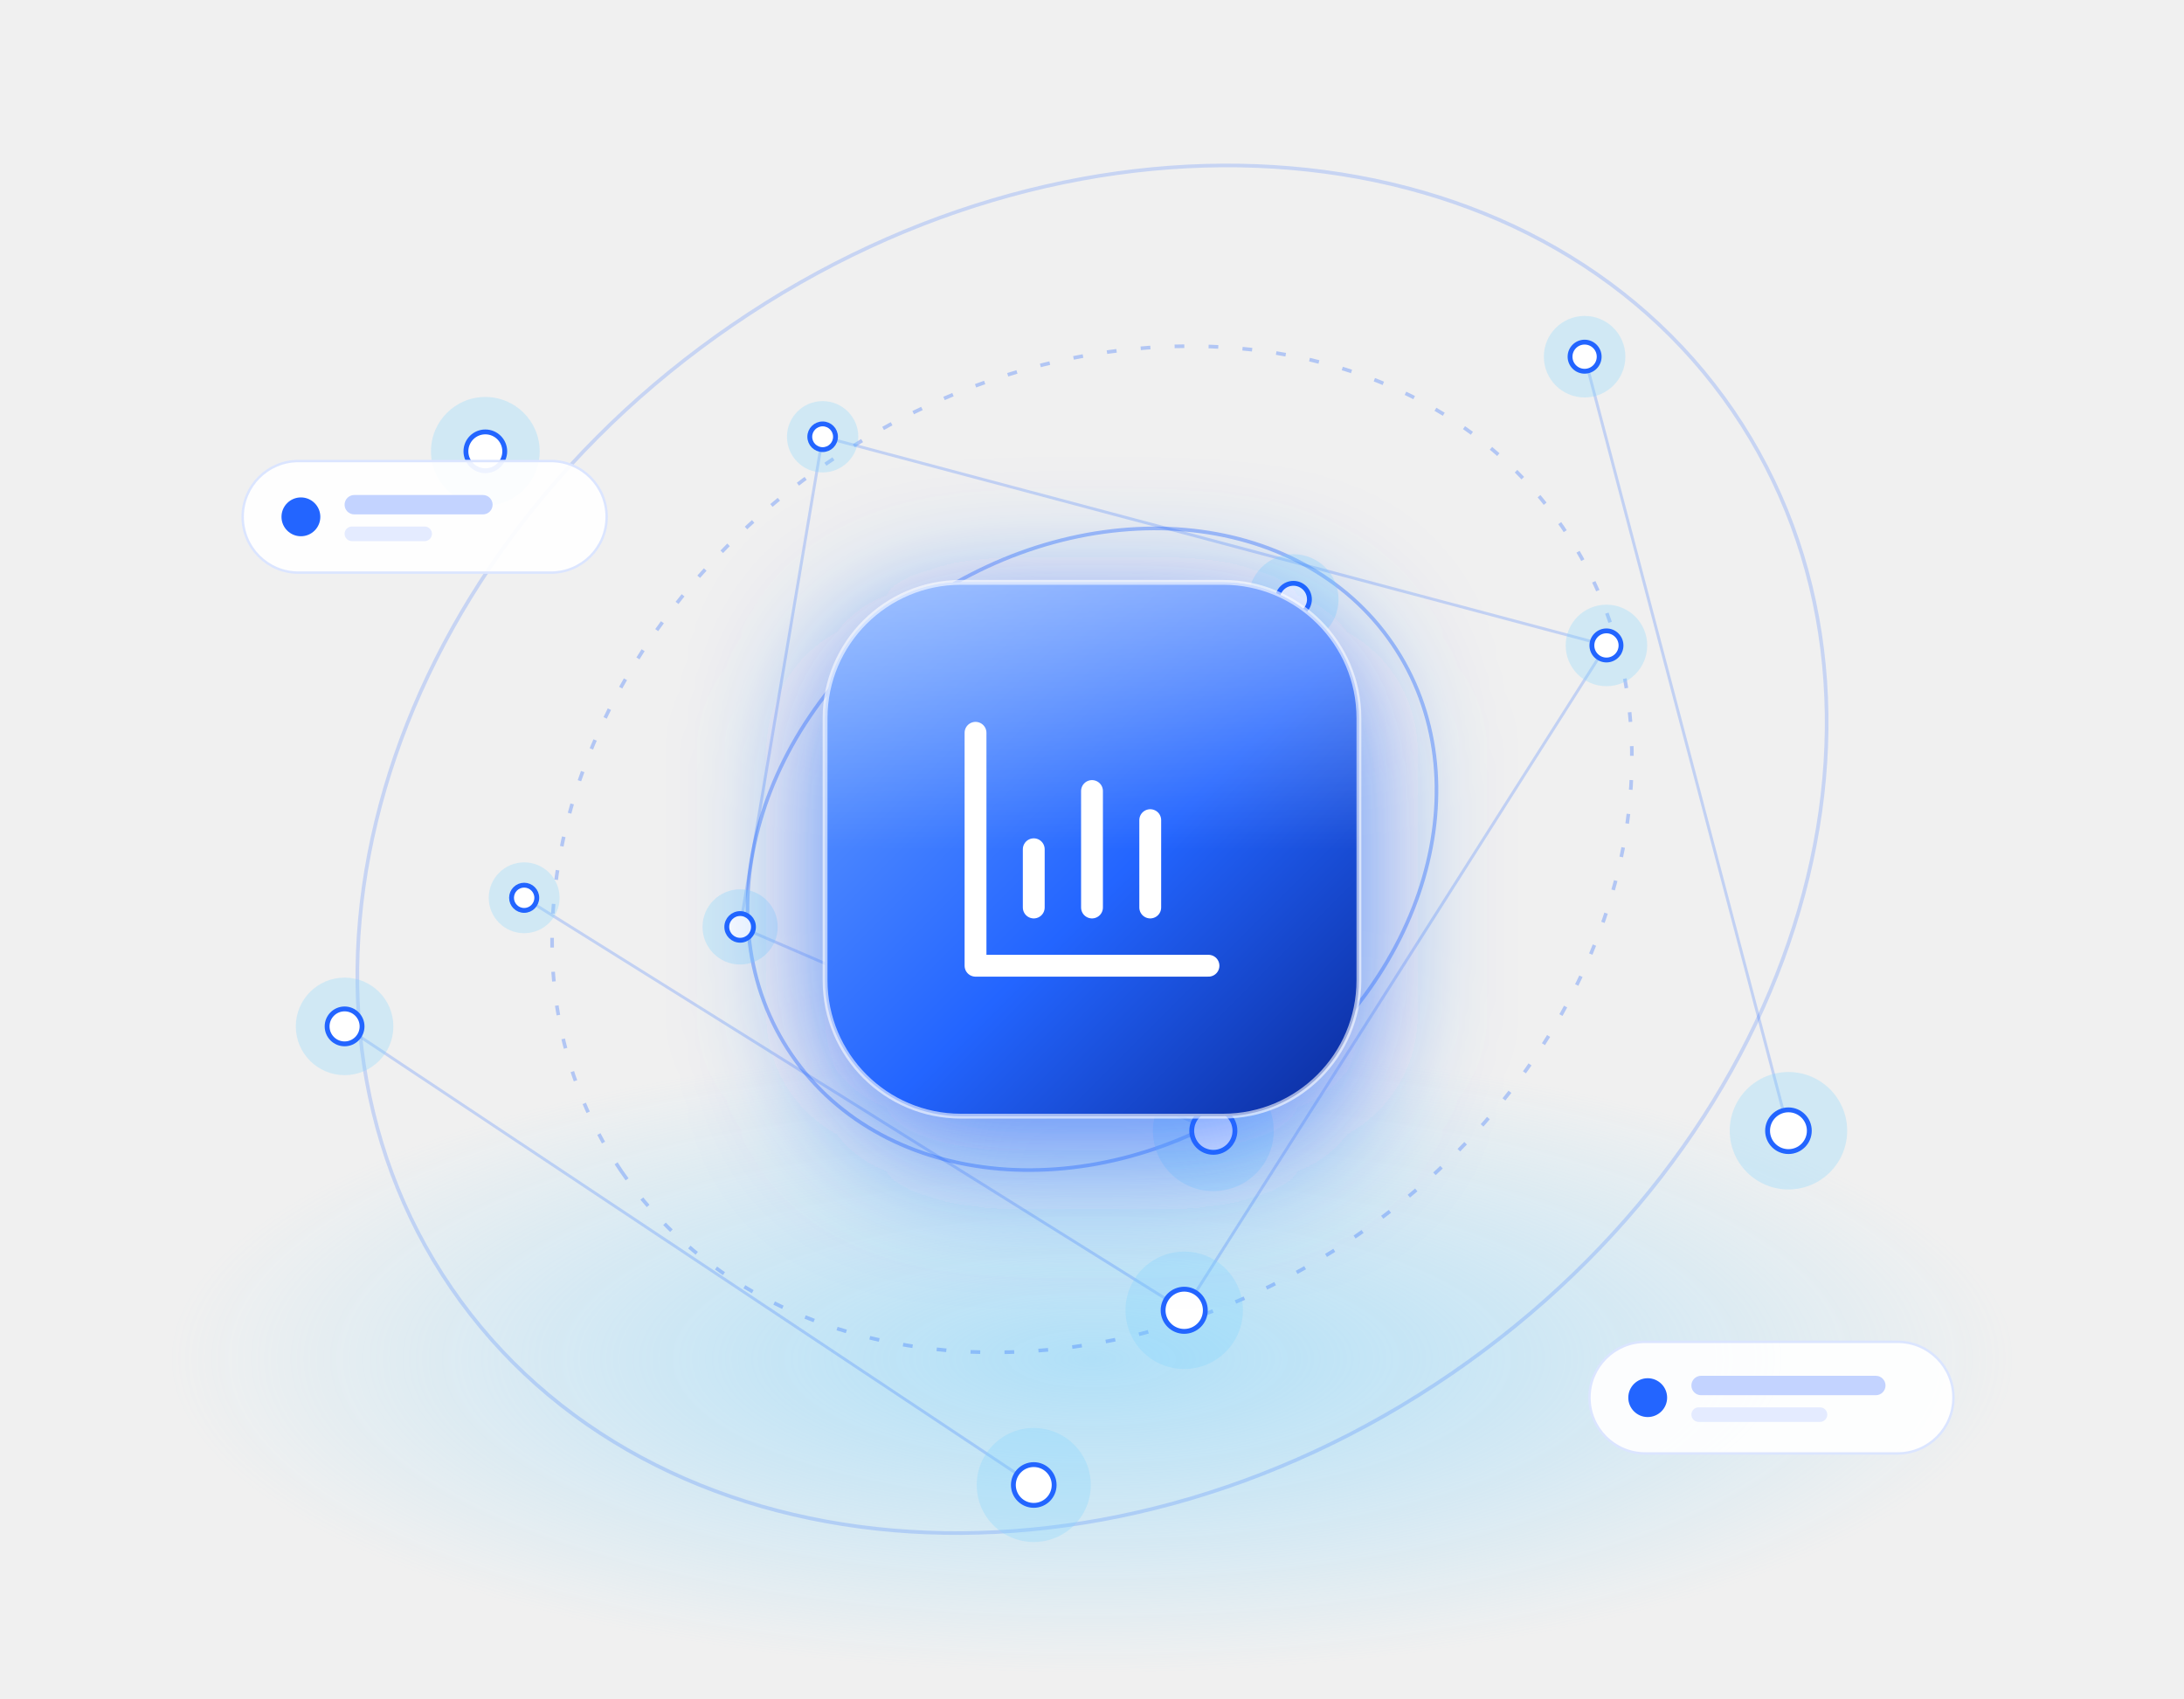
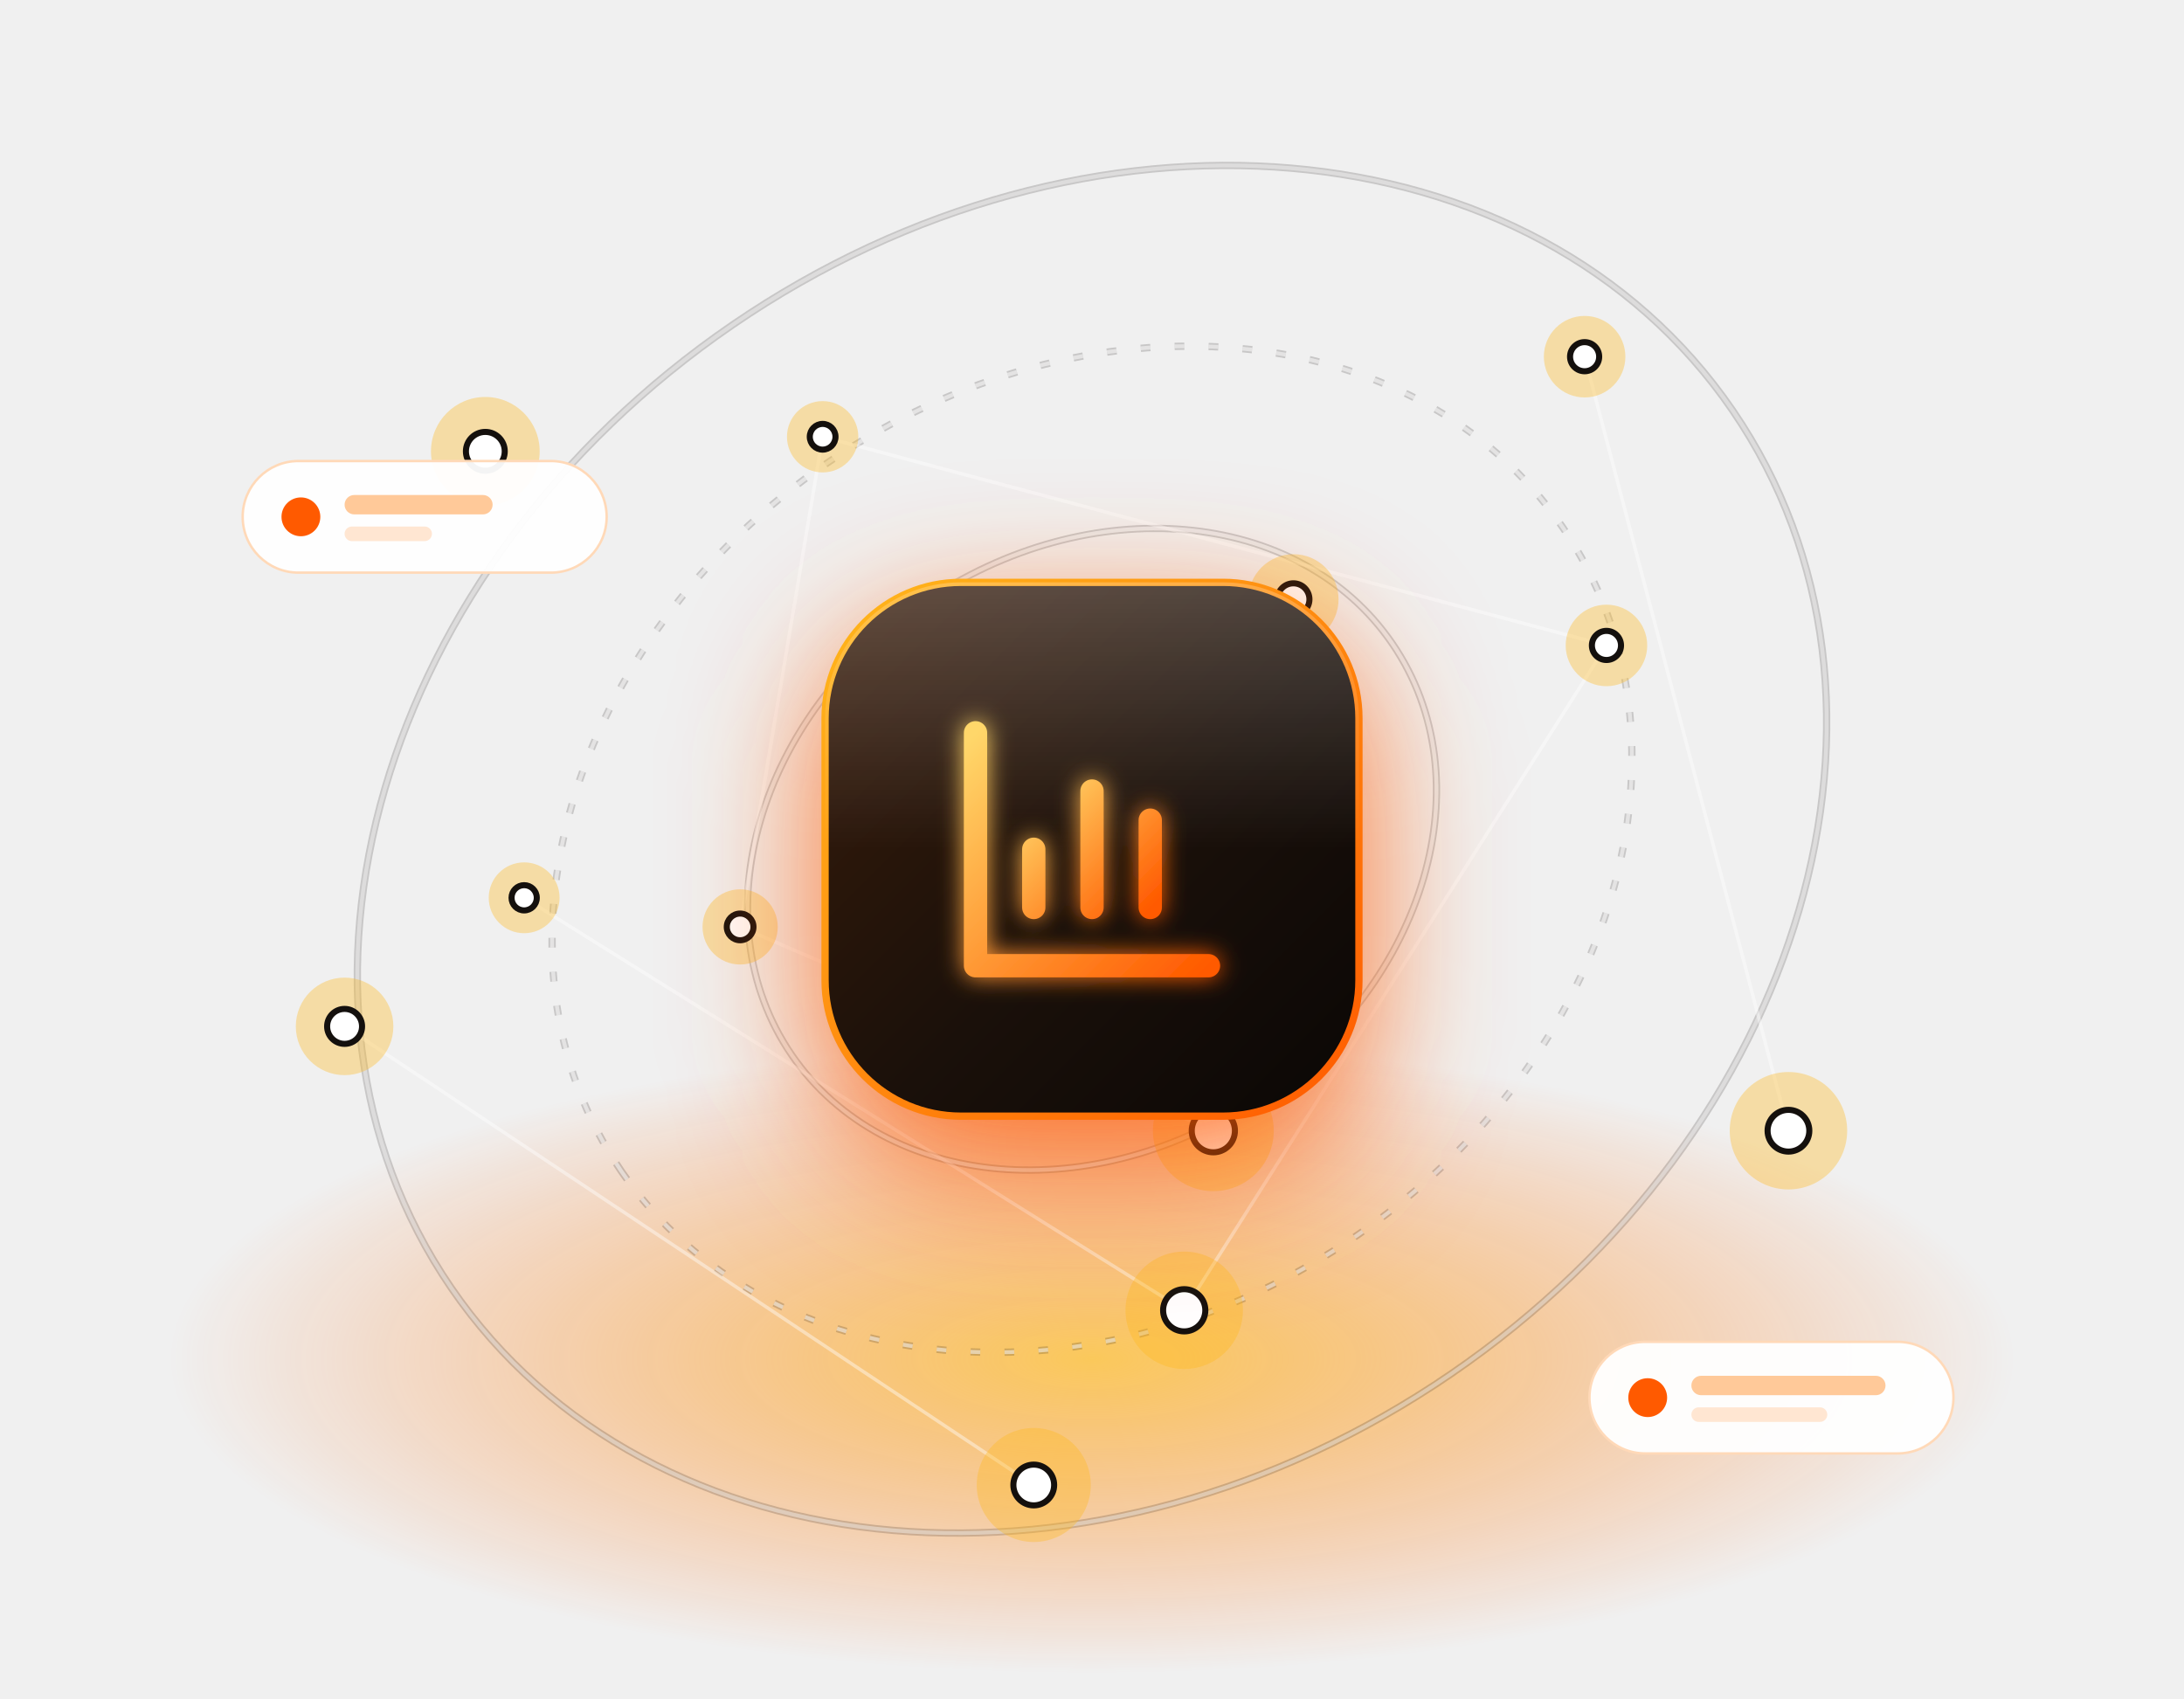
<svg xmlns="http://www.w3.org/2000/svg" viewBox="0 0 900 700" width="900" height="700" fill="none">
  <defs>
    <radialGradient id="glow" cx="50%" cy="50%" r="50%">
-       <stop offset="0%" stop-color="#7dd3ff" stop-opacity=".55" />
-       <stop offset="100%" stop-color="#7dd3ff" stop-opacity="0" />
+       <stop offset="0%" stop-color="#FFB81C" stop-opacity=".7" />
+       <stop offset="100%" stop-color="#FF5A00" stop-opacity="0" />
    </radialGradient>
    <linearGradient id="tile" x1="0" y1="0" x2="1" y2="1">
-       <stop offset="0%" stop-color="#6aa0ff" />
-       <stop offset="55%" stop-color="#2365ff" />
-       <stop offset="100%" stop-color="#0a2a9a" />
+       <stop offset="0%" stop-color="#3A1D0B" />
+       <stop offset="55%" stop-color="#1A100A" />
+       <stop offset="100%" stop-color="#0A0705" />
+     </linearGradient>
+     <linearGradient id="edge" x1="0" y1="0" x2="1" y2="1">
+       <stop offset="0%" stop-color="#FFB81C" />
+       <stop offset="100%" stop-color="#FF5A00" />
+     </linearGradient>
+     <linearGradient id="ico" x1="0" y1="0" x2="1" y2="1">
+       <stop offset="0%" stop-color="#FFD76A" />
+       <stop offset="100%" stop-color="#FF5A00" />
    </linearGradient>
    <linearGradient id="shine" x1="0" y1="0" x2="0" y2="1">
-       <stop offset="0%" stop-color="#fff" stop-opacity=".38" />
+       <stop offset="0%" stop-color="#fff" stop-opacity=".22" />
      <stop offset="100%" stop-color="#fff" stop-opacity="0" />
    </linearGradient>
    <filter id="blur" x="-50%" y="-50%" width="200%" height="200%">
-       <feGaussianBlur stdDeviation="28" />
+       <feGaussianBlur stdDeviation="30" />
    </filter>
-     <filter id="soft" x="-50%" y="-50%" width="200%" height="200%">
-       <feGaussianBlur stdDeviation="4" />
+     <filter id="iglow" x="-30%" y="-30%" width="160%" height="160%">
+       <feGaussianBlur stdDeviation="0.8" result="b" />
+       <feMerge>
+         <feMergeNode in="b" />
+         <feMergeNode in="SourceGraphic" />
+       </feMerge>
    </filter>
    <clipPath id="clip">
      <rect x="340" y="240" width="220" height="220" rx="56" />
    </clipPath>
  </defs>
  <ellipse cx="450" cy="560" rx="380" ry="130" fill="url(#glow)" />
  <g transform="rotate(145.6 450 350)">
-     <ellipse cx="450" cy="350" rx="150" ry="123" stroke="#2365ff" stroke-opacity=".38" stroke-width="1.5" />
-     <ellipse cx="450" cy="350" rx="235" ry="193" stroke="#2365ff" stroke-opacity=".3" stroke-width="1.5" stroke-dasharray="4 10" />
-     <ellipse cx="450" cy="350" rx="320" ry="262" stroke="#2365ff" stroke-opacity=".2" stroke-width="1.5" />
+     <ellipse cx="450" cy="350" rx="150" ry="123" stroke="#14100D" stroke-opacity=".18" stroke-width="3" />
+     <ellipse cx="450" cy="350" rx="150" ry="123" stroke="#fff" stroke-opacity="0.6" stroke-width="1.6" />
+     <ellipse cx="450" cy="350" rx="235" ry="193" stroke="#14100D" stroke-opacity=".18" stroke-width="3" stroke-dasharray="4 10" />
+     <ellipse cx="450" cy="350" rx="235" ry="193" stroke="#fff" stroke-opacity="0.5" stroke-width="1.6" stroke-dasharray="4 10" />
+     <ellipse cx="450" cy="350" rx="320" ry="262" stroke="#14100D" stroke-opacity=".18" stroke-width="3" />
+     <ellipse cx="450" cy="350" rx="320" ry="262" stroke="#fff" stroke-opacity="0.38" stroke-width="1.6" />
  </g>
-   <line x1="533" y1="247" x2="500" y2="466" stroke="#2365ff" stroke-opacity=".22" stroke-width="1.2" />
-   <line x1="500" y1="466" x2="305" y2="382" stroke="#2365ff" stroke-opacity=".22" stroke-width="1.2" />
-   <line x1="305" y1="382" x2="339" y2="180" stroke="#2365ff" stroke-opacity=".22" stroke-width="1.2" />
-   <line x1="339" y1="180" x2="662" y2="266" stroke="#2365ff" stroke-opacity=".22" stroke-width="1.2" />
-   <line x1="662" y1="266" x2="488" y2="540" stroke="#2365ff" stroke-opacity=".22" stroke-width="1.2" />
-   <line x1="488" y1="540" x2="216" y2="370" stroke="#2365ff" stroke-opacity=".22" stroke-width="1.2" />
-   <line x1="653" y1="147" x2="737" y2="466" stroke="#2365ff" stroke-opacity=".22" stroke-width="1.2" />
-   <line x1="426" y1="612" x2="142" y2="423" stroke="#2365ff" stroke-opacity=".22" stroke-width="1.2" />
-   <circle cx="533" cy="247" r="18.6" fill="#7dd3ff" fill-opacity=".28" />
-   <circle cx="533" cy="247" r="6.6" fill="#fff" stroke="#2365ff" stroke-width="2" />
-   <circle cx="500" cy="466" r="24.9" fill="#7dd3ff" fill-opacity=".28" />
-   <circle cx="500" cy="466" r="8.9" fill="#fff" stroke="#2365ff" stroke-width="2" />
-   <circle cx="305" cy="382" r="15.5" fill="#7dd3ff" fill-opacity=".28" />
-   <circle cx="305" cy="382" r="5.5" fill="#fff" stroke="#2365ff" stroke-width="2" />
-   <circle cx="339" cy="180" r="14.7" fill="#7dd3ff" fill-opacity=".28" />
-   <circle cx="339" cy="180" r="5.3" fill="#fff" stroke="#2365ff" stroke-width="2" />
-   <circle cx="662" cy="266" r="16.8" fill="#7dd3ff" fill-opacity=".28" />
-   <circle cx="662" cy="266" r="6.0" fill="#fff" stroke="#2365ff" stroke-width="2" />
-   <circle cx="488" cy="540" r="24.2" fill="#7dd3ff" fill-opacity=".28" />
-   <circle cx="488" cy="540" r="8.7" fill="#fff" stroke="#2365ff" stroke-width="2" />
-   <circle cx="216" cy="370" r="14.6" fill="#7dd3ff" fill-opacity=".28" />
-   <circle cx="216" cy="370" r="5.2" fill="#fff" stroke="#2365ff" stroke-width="2" />
-   <circle cx="200" cy="186" r="22.4" fill="#7dd3ff" fill-opacity=".28" />
-   <circle cx="200" cy="186" r="8.0" fill="#fff" stroke="#2365ff" stroke-width="2" />
-   <circle cx="653" cy="147" r="16.8" fill="#7dd3ff" fill-opacity=".28" />
-   <circle cx="653" cy="147" r="6.0" fill="#fff" stroke="#2365ff" stroke-width="2" />
-   <circle cx="737" cy="466" r="24.2" fill="#7dd3ff" fill-opacity=".28" />
-   <circle cx="737" cy="466" r="8.6" fill="#fff" stroke="#2365ff" stroke-width="2" />
-   <circle cx="426" cy="612" r="23.5" fill="#7dd3ff" fill-opacity=".28" />
-   <circle cx="426" cy="612" r="8.4" fill="#fff" stroke="#2365ff" stroke-width="2" />
-   <circle cx="142" cy="423" r="20.1" fill="#7dd3ff" fill-opacity=".28" />
-   <circle cx="142" cy="423" r="7.2" fill="#fff" stroke="#2365ff" stroke-width="2" />
-   <rect x="340" y="254" width="220" height="220" rx="56" fill="#2365ff" fill-opacity=".75" filter="url(#blur)" />
-   <rect x="340" y="240" width="220" height="220" rx="56" fill="url(#tile)" stroke="#fff" stroke-opacity=".6" stroke-width="2" />
+   <line x1="533" y1="247" x2="500" y2="466" stroke="#fff" stroke-opacity=".42" stroke-width="1.4" />
+   <line x1="500" y1="466" x2="305" y2="382" stroke="#fff" stroke-opacity=".42" stroke-width="1.4" />
+   <line x1="305" y1="382" x2="339" y2="180" stroke="#fff" stroke-opacity=".42" stroke-width="1.4" />
+   <line x1="339" y1="180" x2="662" y2="266" stroke="#fff" stroke-opacity=".42" stroke-width="1.4" />
+   <line x1="662" y1="266" x2="488" y2="540" stroke="#fff" stroke-opacity=".42" stroke-width="1.4" />
+   <line x1="488" y1="540" x2="216" y2="370" stroke="#fff" stroke-opacity=".42" stroke-width="1.4" />
+   <line x1="653" y1="147" x2="737" y2="466" stroke="#fff" stroke-opacity=".42" stroke-width="1.4" />
+   <line x1="426" y1="612" x2="142" y2="423" stroke="#fff" stroke-opacity=".42" stroke-width="1.4" />
+   <circle cx="533" cy="247" r="18.6" fill="#FFB81C" fill-opacity=".35" />
+   <circle cx="533" cy="247" r="6.6" fill="#fff" stroke="#14100D" stroke-width="2.5" />
+   <circle cx="500" cy="466" r="24.9" fill="#FFB81C" fill-opacity=".35" />
+   <circle cx="500" cy="466" r="8.9" fill="#fff" stroke="#14100D" stroke-width="2.5" />
+   <circle cx="305" cy="382" r="15.5" fill="#FFB81C" fill-opacity=".35" />
+   <circle cx="305" cy="382" r="5.5" fill="#fff" stroke="#14100D" stroke-width="2.5" />
+   <circle cx="339" cy="180" r="14.7" fill="#FFB81C" fill-opacity=".35" />
+   <circle cx="339" cy="180" r="5.3" fill="#fff" stroke="#14100D" stroke-width="2.5" />
+   <circle cx="662" cy="266" r="16.8" fill="#FFB81C" fill-opacity=".35" />
+   <circle cx="662" cy="266" r="6.0" fill="#fff" stroke="#14100D" stroke-width="2.5" />
+   <circle cx="488" cy="540" r="24.2" fill="#FFB81C" fill-opacity=".35" />
+   <circle cx="488" cy="540" r="8.7" fill="#fff" stroke="#14100D" stroke-width="2.5" />
+   <circle cx="216" cy="370" r="14.6" fill="#FFB81C" fill-opacity=".35" />
+   <circle cx="216" cy="370" r="5.2" fill="#fff" stroke="#14100D" stroke-width="2.5" />
+   <circle cx="200" cy="186" r="22.4" fill="#FFB81C" fill-opacity=".35" />
+   <circle cx="200" cy="186" r="8.0" fill="#fff" stroke="#14100D" stroke-width="2.5" />
+   <circle cx="653" cy="147" r="16.8" fill="#FFB81C" fill-opacity=".35" />
+   <circle cx="653" cy="147" r="6.0" fill="#fff" stroke="#14100D" stroke-width="2.5" />
+   <circle cx="737" cy="466" r="24.2" fill="#FFB81C" fill-opacity=".35" />
+   <circle cx="737" cy="466" r="8.6" fill="#fff" stroke="#14100D" stroke-width="2.5" />
+   <circle cx="426" cy="612" r="23.5" fill="#FFB81C" fill-opacity=".35" />
+   <circle cx="426" cy="612" r="8.4" fill="#fff" stroke="#14100D" stroke-width="2.5" />
+   <circle cx="142" cy="423" r="20.1" fill="#FFB81C" fill-opacity=".35" />
+   <circle cx="142" cy="423" r="7.2" fill="#fff" stroke="#14100D" stroke-width="2.5" />
+   <rect x="340" y="260" width="220" height="220" rx="56" fill="#FF5A00" fill-opacity=".85" filter="url(#blur)" />
+   <rect x="340" y="240" width="220" height="220" rx="56" fill="url(#tile)" stroke="url(#edge)" stroke-width="3" />
  <g clip-path="url(#clip)">
    <rect x="340" y="240" width="220" height="110" fill="url(#shine)" />
  </g>
-   <g transform="translate(378 278) scale(6)" stroke="#fff" stroke-width="1.5" stroke-linecap="round" stroke-linejoin="round">
+   <g transform="translate(378 278) scale(6)" stroke="url(#ico)" stroke-width="1.6" stroke-linecap="round" stroke-linejoin="round" filter="url(#iglow)">
    <path d="M4 4v16h16" />
    <path d="M8 16v-4M12 16V8M16 16v-6" />
  </g>
  <g transform="translate(100 190)">
-     <rect width="150" height="46" rx="23" fill="#fff" fill-opacity=".92" stroke="#dbe5ff" />
-     <circle cx="24" cy="23" r="8" fill="#2365ff" />
-     <rect x="42" y="14" width="61" height="8" rx="4" fill="#c3d3ff" />
-     <rect x="42" y="27" width="36" height="6" rx="3" fill="#e4ebff" />
+     <rect width="150" height="46" rx="23" fill="#fff" fill-opacity=".95" stroke="#FFD9B8" />
+     <circle cx="24" cy="23" r="8" fill="#FF5A00" />
+     <rect x="42" y="14" width="61" height="8" rx="4" fill="#FFC999" />
+     <rect x="42" y="27" width="36" height="6" rx="3" fill="#FFE6D2" />
  </g>
  <g transform="translate(655 553)">
-     <rect width="150" height="46" rx="23" fill="#fff" fill-opacity=".92" stroke="#dbe5ff" />
-     <circle cx="24" cy="23" r="8" fill="#2365ff" />
-     <rect x="42" y="14" width="80" height="8" rx="4" fill="#c3d3ff" />
-     <rect x="42" y="27" width="56" height="6" rx="3" fill="#e4ebff" />
+     <rect width="150" height="46" rx="23" fill="#fff" fill-opacity=".95" stroke="#FFD9B8" />
+     <circle cx="24" cy="23" r="8" fill="#FF5A00" />
+     <rect x="42" y="14" width="80" height="8" rx="4" fill="#FFC999" />
+     <rect x="42" y="27" width="56" height="6" rx="3" fill="#FFE6D2" />
  </g>
</svg>
